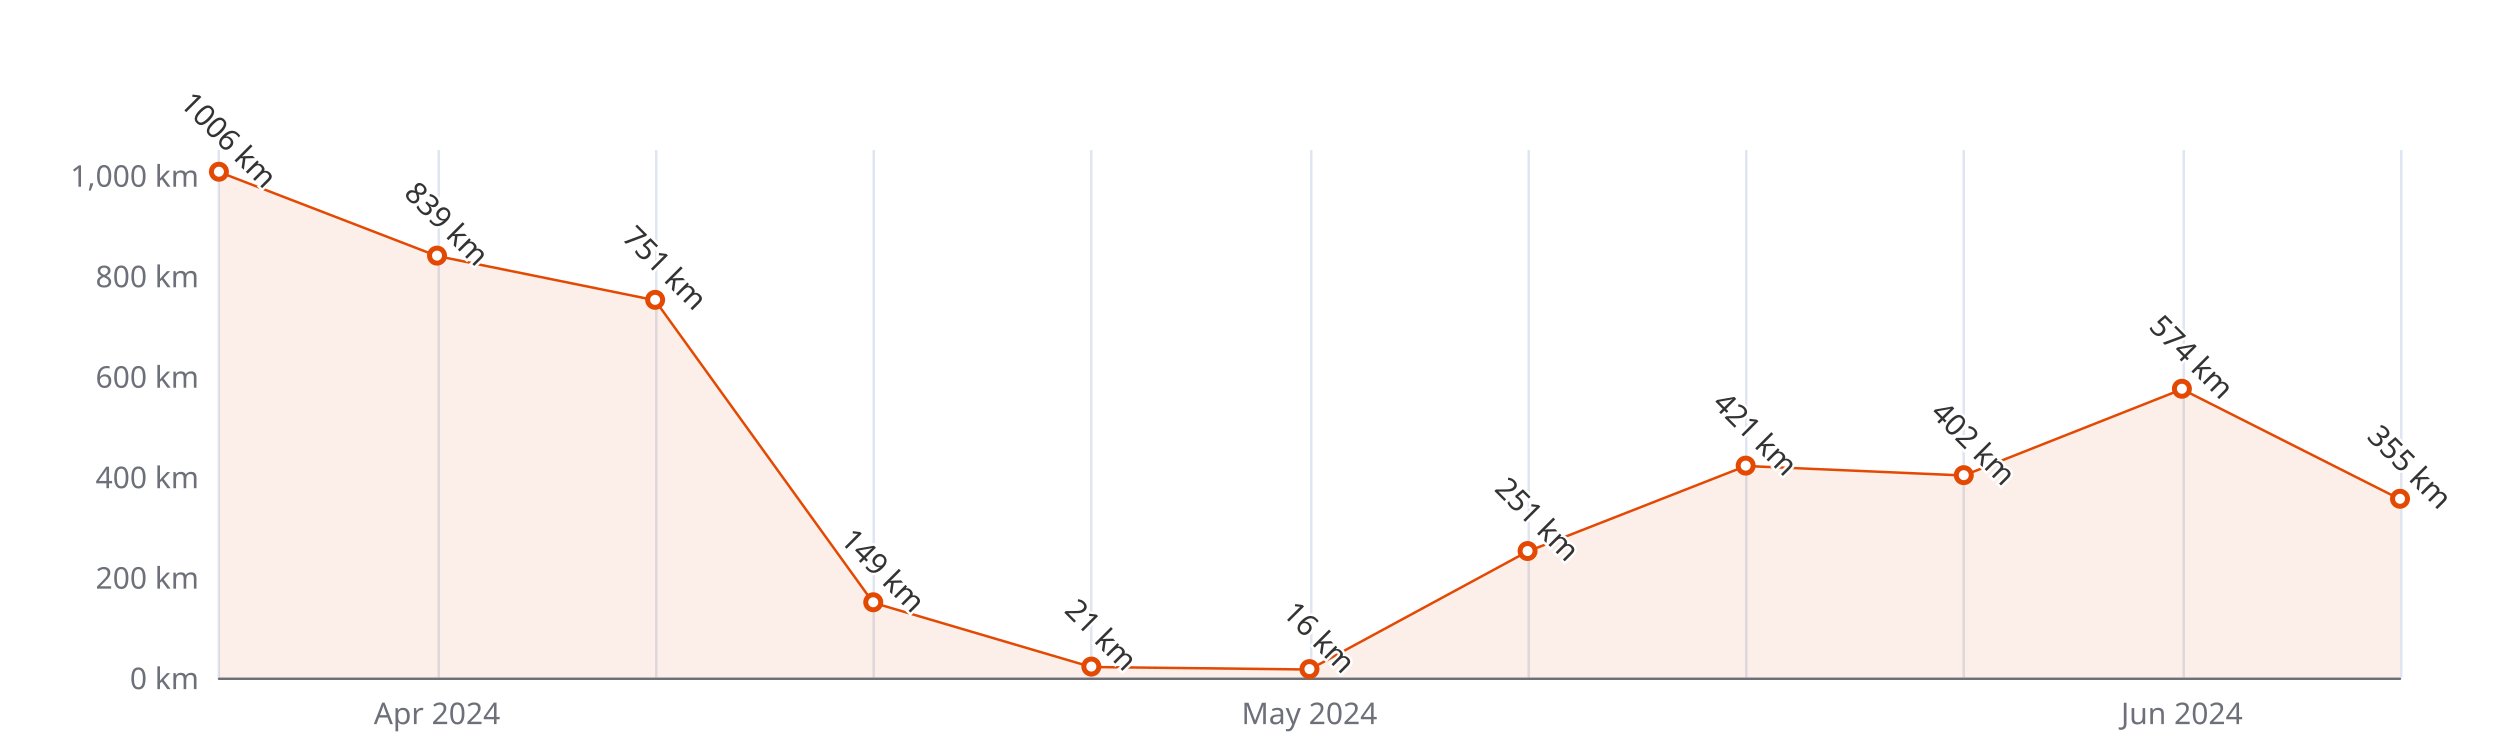
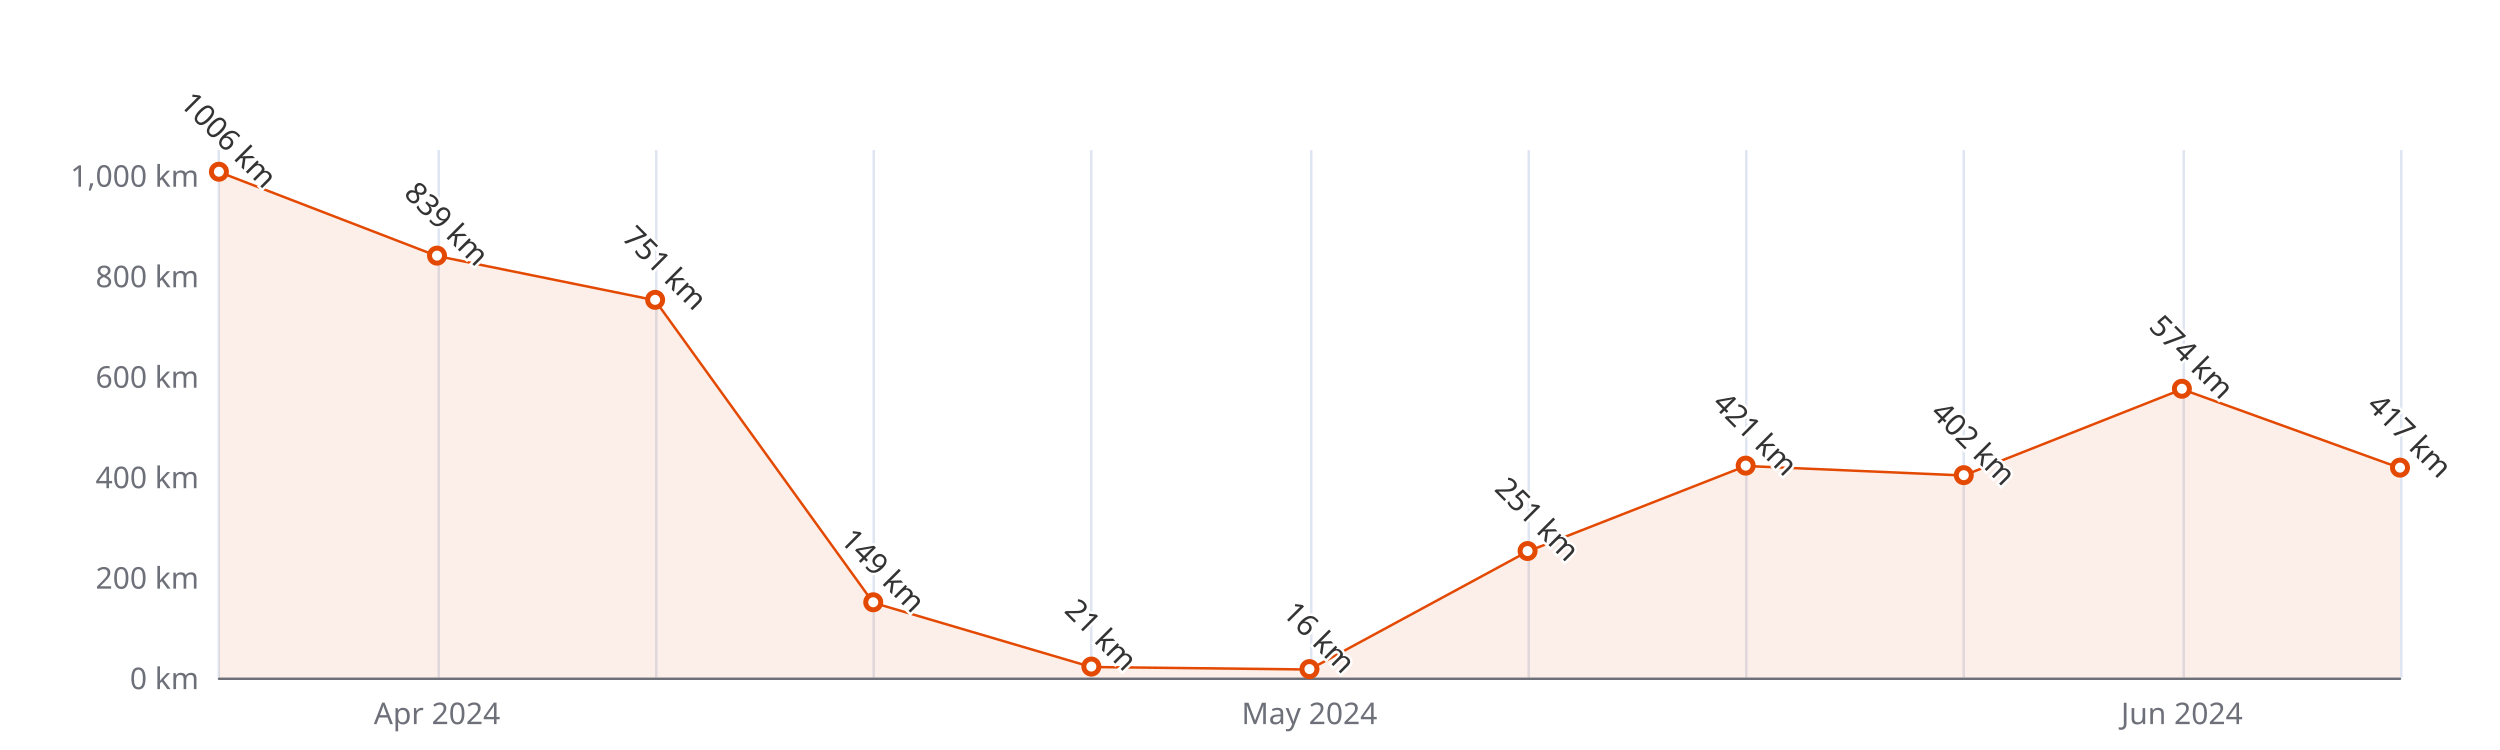
<svg xmlns="http://www.w3.org/2000/svg" width="1000" height="300" version="1.1" baseProfile="full" viewBox="0 0 1000 300">
  <rect width="1000" height="300" x="0" y="0" id="0" fill="#ffffff" />
  <path d="M87.5 60L87.5 271" fill="none" stroke="#E0E6F1" />
  <path d="M175.5 60L175.5 271" fill="none" stroke="#E0E6F1" />
  <path d="M262.5 60L262.5 271" fill="none" stroke="#E0E6F1" />
  <path d="M349.5 60L349.5 271" fill="none" stroke="#E0E6F1" />
  <path d="M436.5 60L436.5 271" fill="none" stroke="#E0E6F1" />
  <path d="M524.5 60L524.5 271" fill="none" stroke="#E0E6F1" />
  <path d="M611.5 60L611.5 271" fill="none" stroke="#E0E6F1" />
  <path d="M698.5 60L698.5 271" fill="none" stroke="#E0E6F1" />
  <path d="M785.5 60L785.5 271" fill="none" stroke="#E0E6F1" />
  <path d="M873.5 60L873.5 271" fill="none" stroke="#E0E6F1" />
  <path d="M960.5 60L960.5 271" fill="none" stroke="#E0E6F1" />
  <path d="M87.6 271.5L960 271.5" fill="none" stroke="#6E7079" stroke-linecap="round" />
  <text dominant-baseline="central" text-anchor="end" style="font-size:12px;font-family:sans-serif;" xml:space="preserve" transform="translate(79.56 271)" fill="#6E7079">0 km</text>
  <text dominant-baseline="central" text-anchor="end" style="font-size:12px;font-family:sans-serif;" xml:space="preserve" transform="translate(79.56 230.8095)" fill="#6E7079">200 km</text>
  <text dominant-baseline="central" text-anchor="end" style="font-size:12px;font-family:sans-serif;" xml:space="preserve" transform="translate(79.56 190.619)" fill="#6E7079">400 km</text>
  <text dominant-baseline="central" text-anchor="end" style="font-size:12px;font-family:sans-serif;" xml:space="preserve" transform="translate(79.56 150.4286)" fill="#6E7079">600 km</text>
  <text dominant-baseline="central" text-anchor="end" style="font-size:12px;font-family:sans-serif;" xml:space="preserve" transform="translate(79.56 110.2381)" fill="#6E7079">800 km</text>
  <text dominant-baseline="central" text-anchor="end" style="font-size:12px;font-family:sans-serif;" xml:space="preserve" transform="translate(79.56 70.0476)" fill="#6E7079">1,000 km</text>
  <text dominant-baseline="central" text-anchor="middle" style="font-size:12px;font-family:sans-serif;" xml:space="preserve" y="6" transform="translate(174.804 279)" fill="#6E7079">Apr 2024</text>
  <text dominant-baseline="central" text-anchor="middle" style="font-size:12px;font-family:sans-serif;" xml:space="preserve" y="6" transform="translate(523.78 279)" fill="#6E7079">May 2024</text>
  <text dominant-baseline="central" text-anchor="middle" style="font-size:12px;font-family:sans-serif;" xml:space="preserve" y="6" transform="translate(872.756 279)" fill="#6E7079">Jun 2024</text>
  <g clip-path="url(#zr5-c0)">
-     <path d="M87.6 68.8L174.8 102.4L262 120.1L349.3 241.1L436.5 266.8L523.8 267.8L611 220.6L698.3 186.4L785.5 190.2L872.8 155.7L960 199.7L960 271L872.8 271L785.5 271L698.3 271L611 271L523.8 271L436.5 271L349.3 271L262 271L174.8 271L87.6 271Z" fill="rgb(227,73,2)" fill-opacity="0.09" />
-     <path d="M87.6 68.8L174.8 102.4L262 120.1L349.3 241.1L436.5 266.8L523.8 267.8L611 220.6L698.3 186.4L785.5 190.2L872.8 155.7L960 199.7" fill="none" stroke="#E34902" stroke-linejoin="bevel" />
+     <path d="M87.6 68.8L174.8 102.4L262 120.1L349.3 241.1L436.5 266.8L523.8 267.8L611 220.6L698.3 186.4L785.5 190.2L872.8 155.7L960 187.2L960 271L872.8 271L785.5 271L698.3 271L611 271L523.8 271L436.5 271L349.3 271L262 271L174.8 271L87.6 271Z" fill="rgb(227,73,2)" fill-opacity="0.09" />
+     <path d="M87.6 68.8L174.8 102.4L262 120.1L349.3 241.1L436.5 266.8L523.8 267.8L611 220.6L698.3 186.4L785.5 190.2L872.8 155.7L960 187.2" fill="none" stroke="#E34902" stroke-linejoin="bevel" />
  </g>
  <path d="M1 0A1 1 0 1 1 1 -0.1A1 1 0 0 1 1 0" transform="matrix(3,0,0,3,87.56,68.8419)" fill="#fff" stroke="#E34902" stroke-width="0.667" />
  <path d="M1 0A1 1 0 1 1 1 -0.1A1 1 0 0 1 1 0" transform="matrix(3,0,0,3,174.804,102.401)" fill="#fff" stroke="#E34902" stroke-width="0.667" />
  <path d="M1 0A1 1 0 1 1 1 -0.1A1 1 0 0 1 1 0" transform="matrix(3,0,0,3,262.048,120.0848)" fill="#fff" stroke="#E34902" stroke-width="0.667" />
  <path d="M1 0A1 1 0 1 1 1 -0.1A1 1 0 0 1 1 0" transform="matrix(3,0,0,3,349.292,241.0581)" fill="#fff" stroke="#E34902" stroke-width="0.667" />
  <path d="M1 0A1 1 0 1 1 1 -0.1A1 1 0 0 1 1 0" transform="matrix(3,0,0,3,436.536,266.78)" fill="#fff" stroke="#E34902" stroke-width="0.667" />
  <path d="M1 0A1 1 0 1 1 1 -0.1A1 1 0 0 1 1 0" transform="matrix(3,0,0,3,523.78,267.7848)" fill="#fff" stroke="#E34902" stroke-width="0.667" />
  <path d="M1 0A1 1 0 1 1 1 -0.1A1 1 0 0 1 1 0" transform="matrix(3,0,0,3,611.024,220.561)" fill="#fff" stroke="#E34902" stroke-width="0.667" />
  <path d="M1 0A1 1 0 1 1 1 -0.1A1 1 0 0 1 1 0" transform="matrix(3,0,0,3,698.268,186.399)" fill="#fff" stroke="#E34902" stroke-width="0.667" />
  <path d="M1 0A1 1 0 1 1 1 -0.1A1 1 0 0 1 1 0" transform="matrix(3,0,0,3,785.512,190.2171)" fill="#fff" stroke="#E34902" stroke-width="0.667" />
  <path d="M1 0A1 1 0 1 1 1 -0.1A1 1 0 0 1 1 0" transform="matrix(3,0,0,3,872.756,155.6533)" fill="#fff" stroke="#E34902" stroke-width="0.667" />
-   <path d="M1 0A1 1 0 1 1 1 -0.1A1 1 0 0 1 1 0" transform="matrix(3,0,0,3,960,199.6619)" fill="#fff" stroke="#E34902" stroke-width="0.667" />
+   <path d="M1 0A1 1 0 1 1 1 -0.1A1 1 0 0 1 1 0" transform="matrix(3,0,0,3,960,187.2029)" fill="#fff" stroke="#E34902" stroke-width="0.667" />
  <text dominant-baseline="central" text-anchor="middle" style="font-size:12px;font-family:sans-serif;" xml:space="preserve" y="-6" transform="matrix(0.707,0.707,-0.707,0.707,87.56,59.8419)" fill="#333" stroke="rgb(255,255,255)" stroke-width="2" paint-order="stroke" stroke-miterlimit="2">1006 km</text>
  <text dominant-baseline="central" text-anchor="middle" style="font-size:12px;font-family:sans-serif;" xml:space="preserve" y="-6" transform="matrix(0.707,0.707,-0.707,0.707,174.804,93.401)" fill="#333" stroke="rgb(255,255,255)" stroke-width="2" paint-order="stroke" stroke-miterlimit="2">839 km</text>
  <text dominant-baseline="central" text-anchor="middle" style="font-size:12px;font-family:sans-serif;" xml:space="preserve" y="-6" transform="matrix(0.707,0.707,-0.707,0.707,262.048,111.0848)" fill="#333" stroke="rgb(255,255,255)" stroke-width="2" paint-order="stroke" stroke-miterlimit="2">751 km</text>
  <text dominant-baseline="central" text-anchor="middle" style="font-size:12px;font-family:sans-serif;" xml:space="preserve" y="-6" transform="matrix(0.707,0.707,-0.707,0.707,349.292,232.0581)" fill="#333" stroke="rgb(255,255,255)" stroke-width="2" paint-order="stroke" stroke-miterlimit="2">149 km</text>
  <text dominant-baseline="central" text-anchor="middle" style="font-size:12px;font-family:sans-serif;" xml:space="preserve" y="-6" transform="matrix(0.707,0.707,-0.707,0.707,436.536,257.78)" fill="#333" stroke="rgb(255,255,255)" stroke-width="2" paint-order="stroke" stroke-miterlimit="2">21 km</text>
  <text dominant-baseline="central" text-anchor="middle" style="font-size:12px;font-family:sans-serif;" xml:space="preserve" y="-6" transform="matrix(0.707,0.707,-0.707,0.707,523.78,258.7848)" fill="#333" stroke="rgb(255,255,255)" stroke-width="2" paint-order="stroke" stroke-miterlimit="2">16 km</text>
  <text dominant-baseline="central" text-anchor="middle" style="font-size:12px;font-family:sans-serif;" xml:space="preserve" y="-6" transform="matrix(0.707,0.707,-0.707,0.707,611.024,211.561)" fill="#333" stroke="rgb(255,255,255)" stroke-width="2" paint-order="stroke" stroke-miterlimit="2">251 km</text>
  <text dominant-baseline="central" text-anchor="middle" style="font-size:12px;font-family:sans-serif;" xml:space="preserve" y="-6" transform="matrix(0.707,0.707,-0.707,0.707,698.268,177.399)" fill="#333" stroke="rgb(255,255,255)" stroke-width="2" paint-order="stroke" stroke-miterlimit="2">421 km</text>
  <text dominant-baseline="central" text-anchor="middle" style="font-size:12px;font-family:sans-serif;" xml:space="preserve" y="-6" transform="matrix(0.707,0.707,-0.707,0.707,785.512,181.2171)" fill="#333" stroke="rgb(255,255,255)" stroke-width="2" paint-order="stroke" stroke-miterlimit="2">402 km</text>
  <text dominant-baseline="central" text-anchor="middle" style="font-size:12px;font-family:sans-serif;" xml:space="preserve" y="-6" transform="matrix(0.707,0.707,-0.707,0.707,872.756,146.6533)" fill="#333" stroke="rgb(255,255,255)" stroke-width="2" paint-order="stroke" stroke-miterlimit="2">574 km</text>
-   <text dominant-baseline="central" text-anchor="middle" style="font-size:12px;font-family:sans-serif;" xml:space="preserve" y="-6" transform="matrix(0.707,0.707,-0.707,0.707,960,190.6619)" fill="#333" stroke="rgb(255,255,255)" stroke-width="2" paint-order="stroke" stroke-miterlimit="2">355 km</text>
+   <text dominant-baseline="central" text-anchor="middle" style="font-size:12px;font-family:sans-serif;" xml:space="preserve" y="-6" transform="matrix(0.707,0.707,-0.707,0.707,960,178.2029)" fill="#333" stroke="rgb(255,255,255)" stroke-width="2" paint-order="stroke" stroke-miterlimit="2">417 km</text>
  <defs>
    <clipPath id="zr5-c0">
      <path d="M87 59.5l873 0l0 212l-873 0Z" fill="#000" />
    </clipPath>
  </defs>
</svg>
